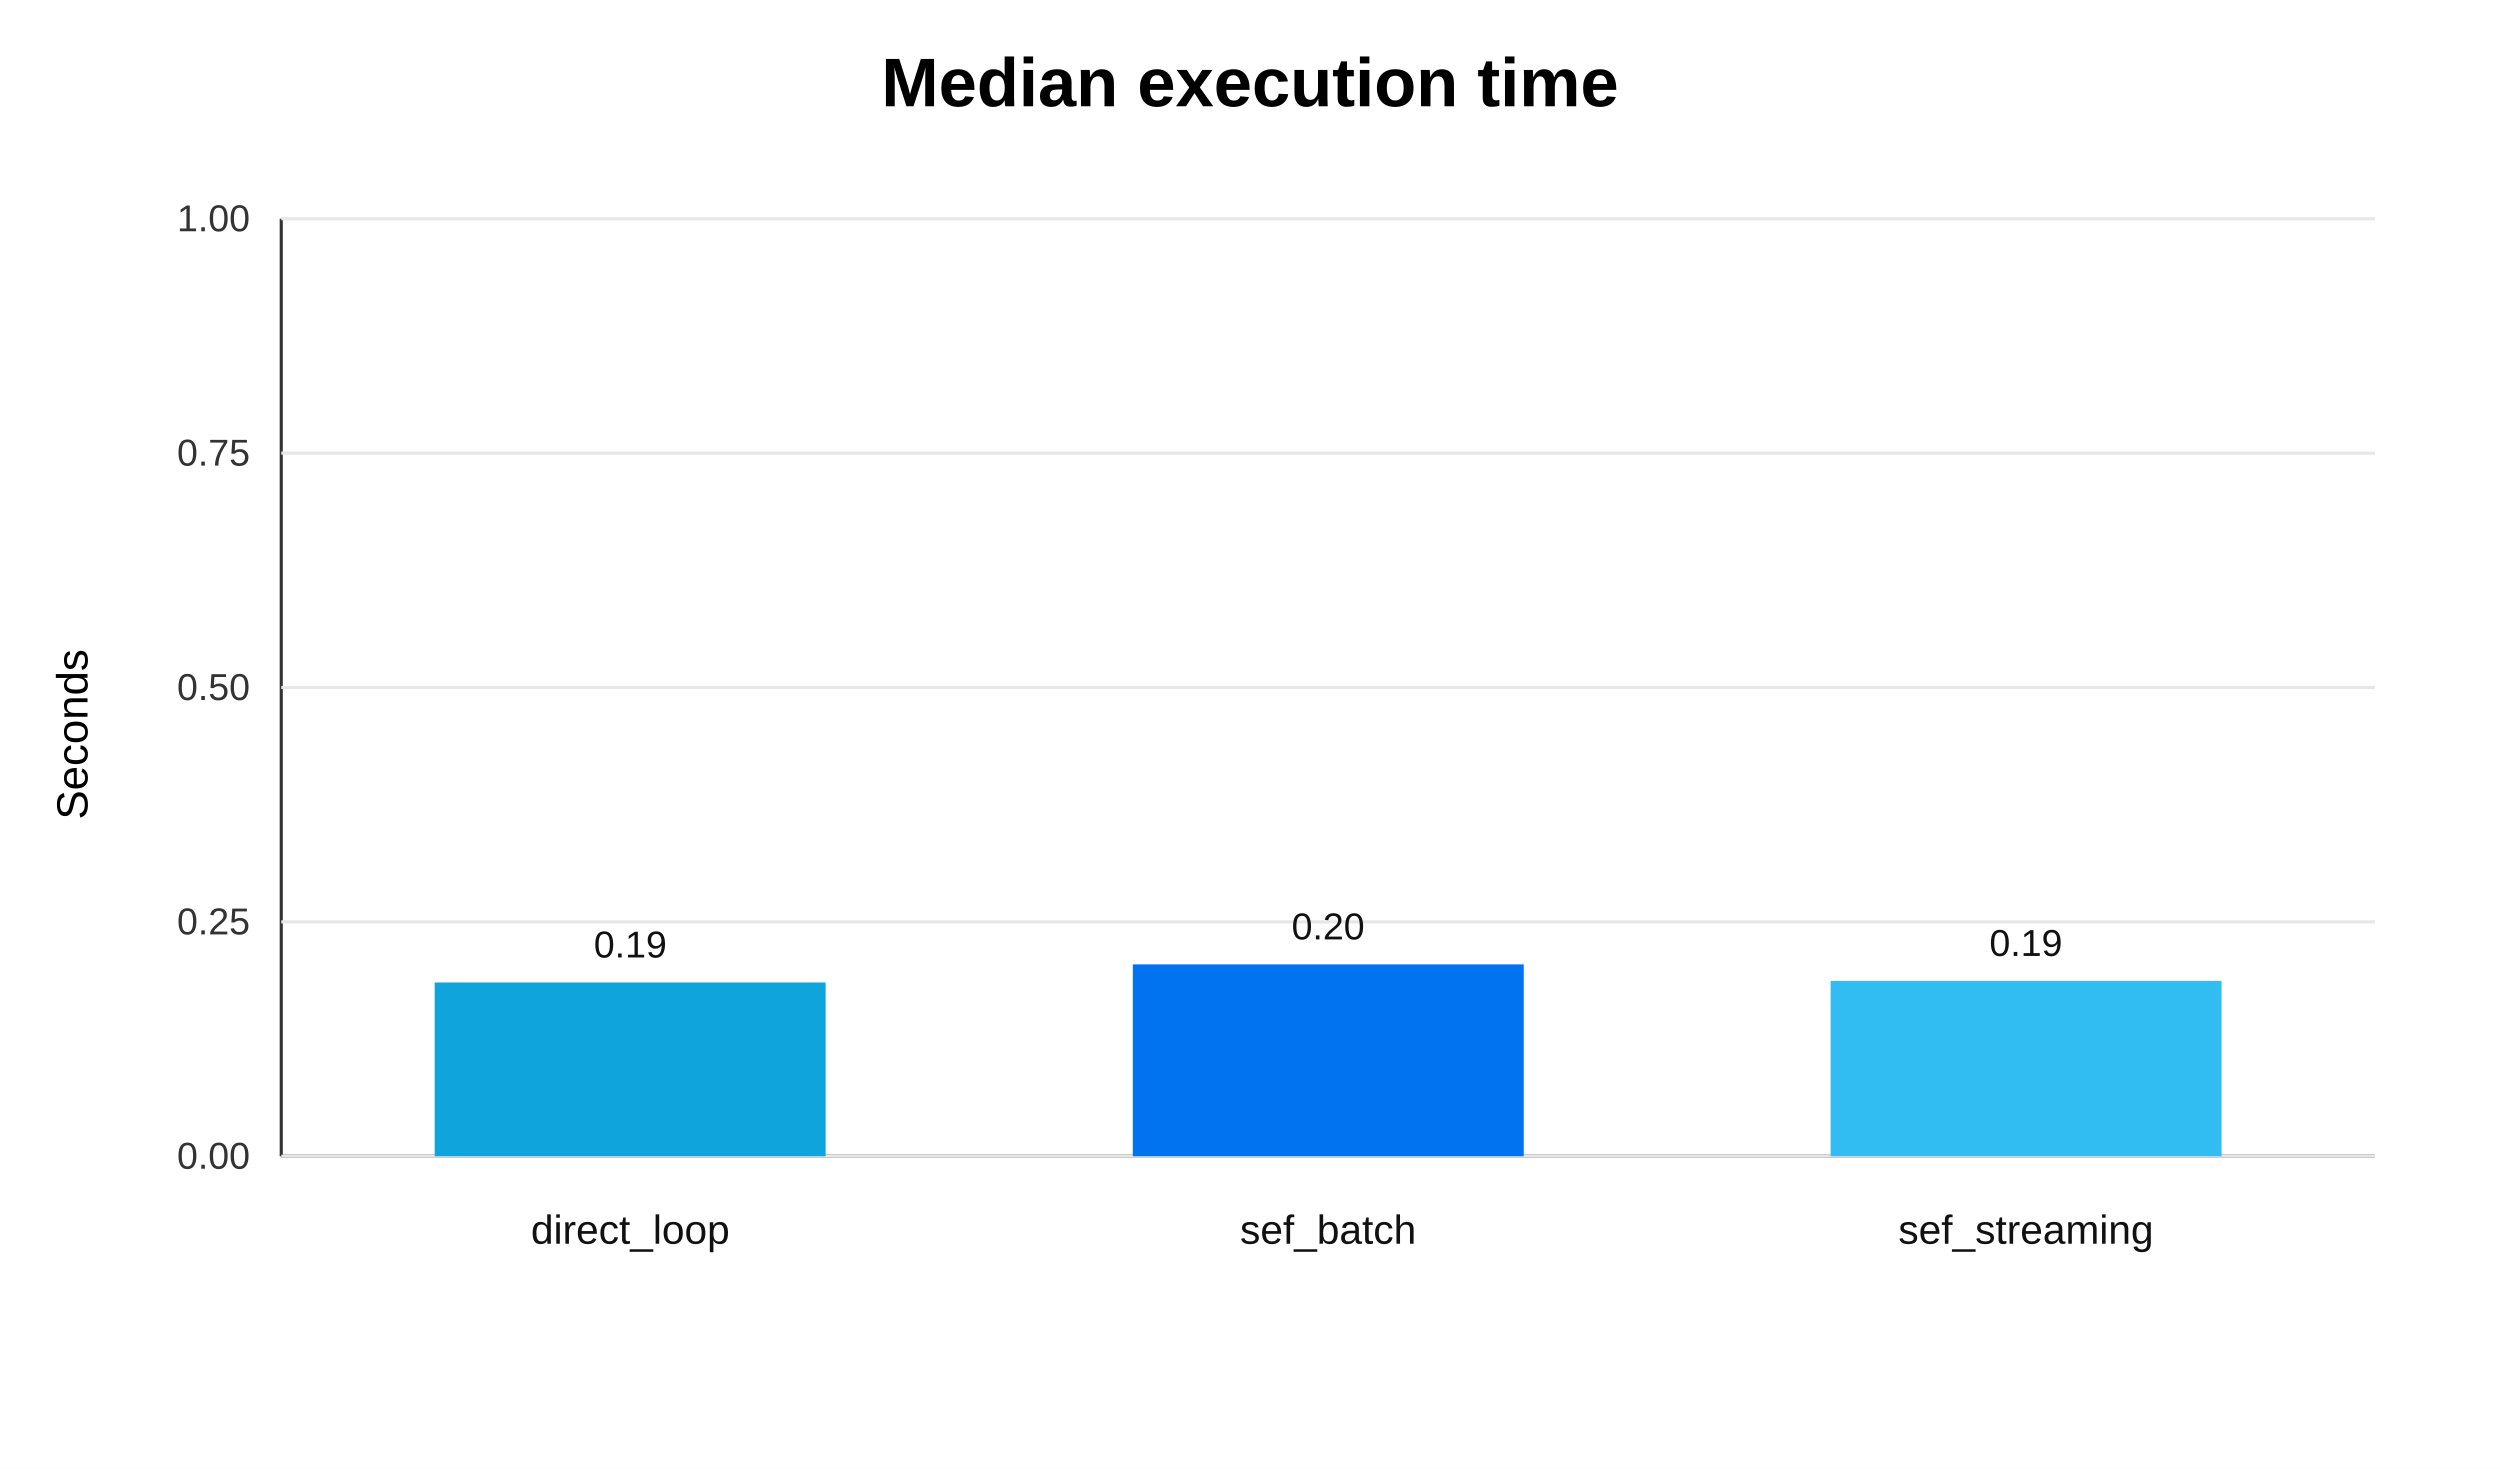
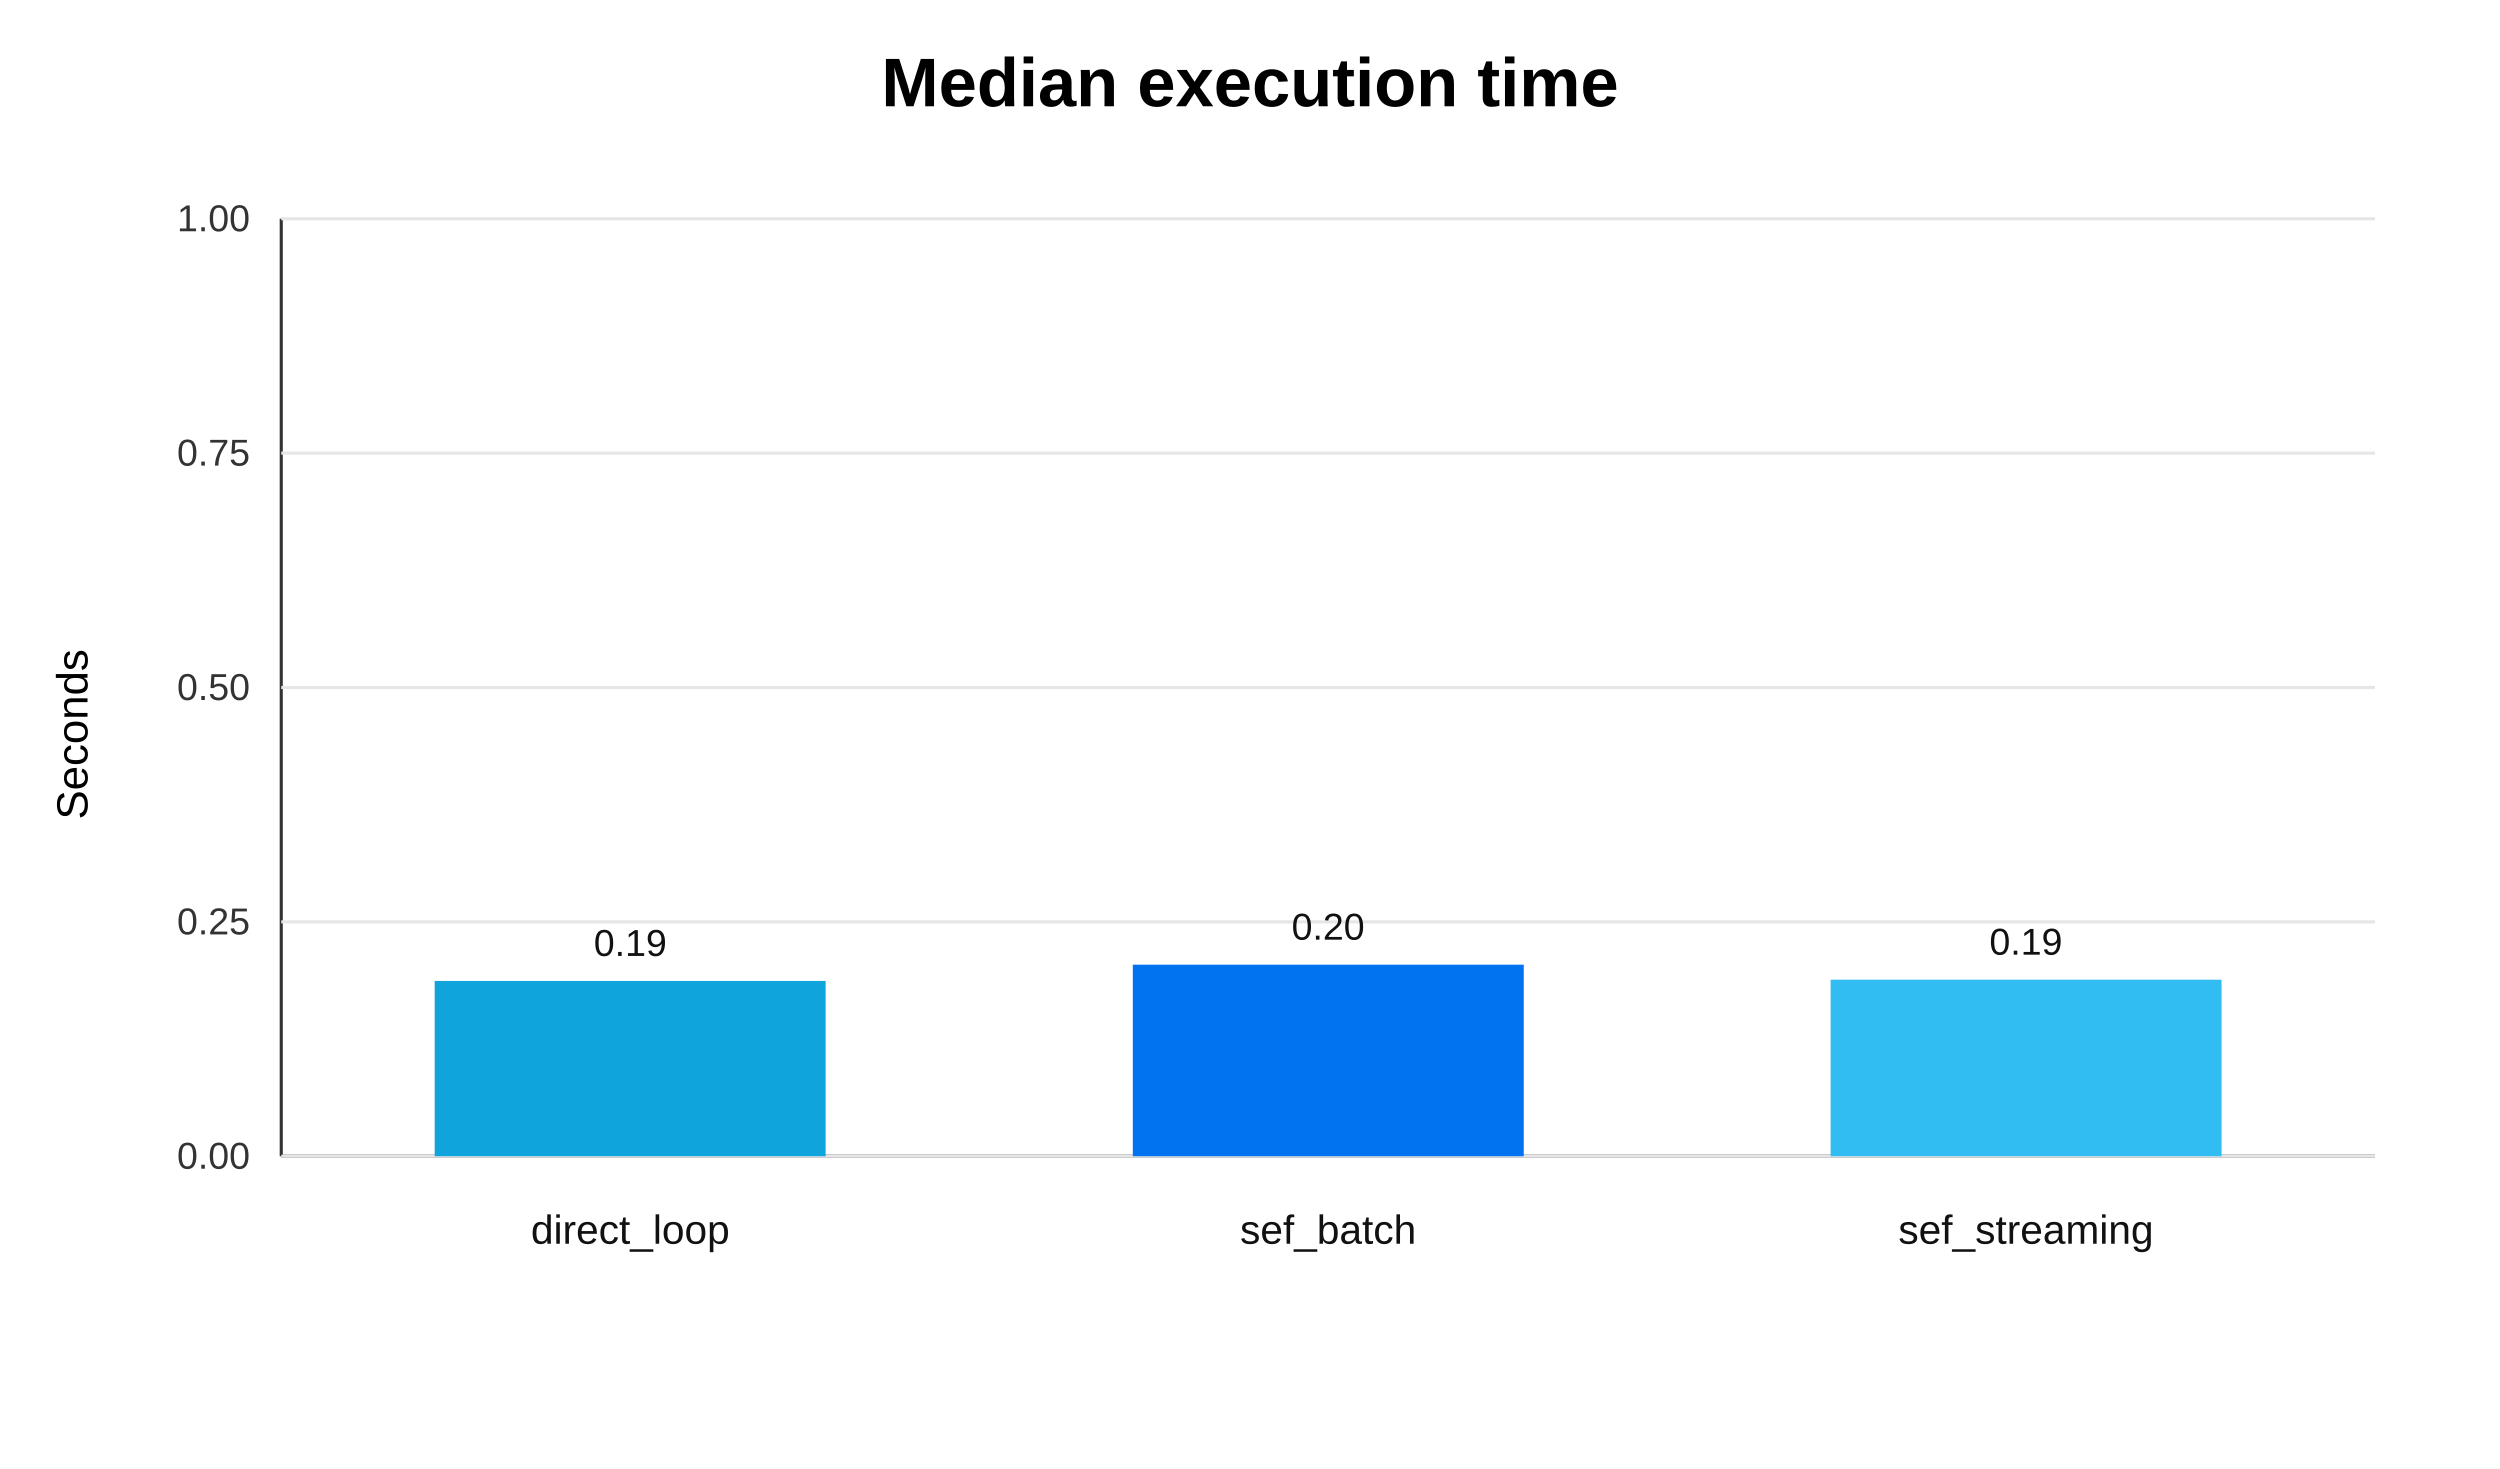
<svg xmlns="http://www.w3.org/2000/svg" width="800" height="470" viewBox="0 0 800 470">
  <rect width="100%" height="100%" fill="#ffffff" />
  <text x="400.0" y="34" text-anchor="middle" font-family="Arial" font-size="22" font-weight="700">Median execution time</text>
  <text x="28" y="235.0" transform="rotate(-90 28 235.0)" text-anchor="middle" font-family="Arial" font-size="14">Seconds</text>
  <line x1="90" y1="370" x2="760" y2="370" stroke="#333" stroke-width="1" />
  <line x1="90" y1="70" x2="90" y2="370" stroke="#333" stroke-width="1" />
  <line x1="90" y1="370.0" x2="760" y2="370.0" stroke="#e6e6e6" stroke-width="1" />
  <text x="80" y="374.0" text-anchor="end" font-family="Arial" font-size="12" fill="#333">0.00</text>
  <line x1="90" y1="295.0" x2="760" y2="295.0" stroke="#e6e6e6" stroke-width="1" />
  <text x="80" y="299.0" text-anchor="end" font-family="Arial" font-size="12" fill="#333">0.25</text>
  <line x1="90" y1="220.0" x2="760" y2="220.0" stroke="#e6e6e6" stroke-width="1" />
  <text x="80" y="224.0" text-anchor="end" font-family="Arial" font-size="12" fill="#333">0.50</text>
  <line x1="90" y1="145.0" x2="760" y2="145.0" stroke="#e6e6e6" stroke-width="1" />
  <text x="80" y="149.0" text-anchor="end" font-family="Arial" font-size="12" fill="#333">0.75</text>
  <line x1="90" y1="70.0" x2="760" y2="70.0" stroke="#e6e6e6" stroke-width="1" />
  <text x="80" y="74.0" text-anchor="end" font-family="Arial" font-size="12" fill="#333">1.00</text>
-   <rect x="139.1" y="314.4" width="125.1" height="55.6" fill="#0FA4DB" />
-   <text x="201.7" y="306.4" text-anchor="middle" font-family="Arial" font-size="12" fill="#111">0.19</text>
+   <rect x="139.1" y="313.9" width="125.1" height="56.1" fill="#0FA4DB" />
+   <text x="201.7" y="305.9" text-anchor="middle" font-family="Arial" font-size="12" fill="#111">0.19</text>
  <text x="201.7" y="398.0" text-anchor="middle" font-family="Arial" font-size="13" fill="#111">direct_loop</text>
-   <rect x="362.5" y="308.6" width="125.1" height="61.4" fill="#0173F1" />
-   <text x="425.0" y="300.6" text-anchor="middle" font-family="Arial" font-size="12" fill="#111">0.20</text>
+   <rect x="362.5" y="308.7" width="125.1" height="61.3" fill="#0173F1" />
+   <text x="425.0" y="300.7" text-anchor="middle" font-family="Arial" font-size="12" fill="#111">0.20</text>
  <text x="425.0" y="398.0" text-anchor="middle" font-family="Arial" font-size="13" fill="#111">sef_batch</text>
-   <rect x="585.8" y="313.9" width="125.1" height="56.1" fill="#31BDF1" />
-   <text x="648.3" y="305.9" text-anchor="middle" font-family="Arial" font-size="12" fill="#111">0.19</text>
+   <rect x="585.8" y="313.5" width="125.1" height="56.5" fill="#31BDF1" />
+   <text x="648.3" y="305.5" text-anchor="middle" font-family="Arial" font-size="12" fill="#111">0.19</text>
  <text x="648.3" y="398.0" text-anchor="middle" font-family="Arial" font-size="13" fill="#111">sef_streaming</text>
</svg>
